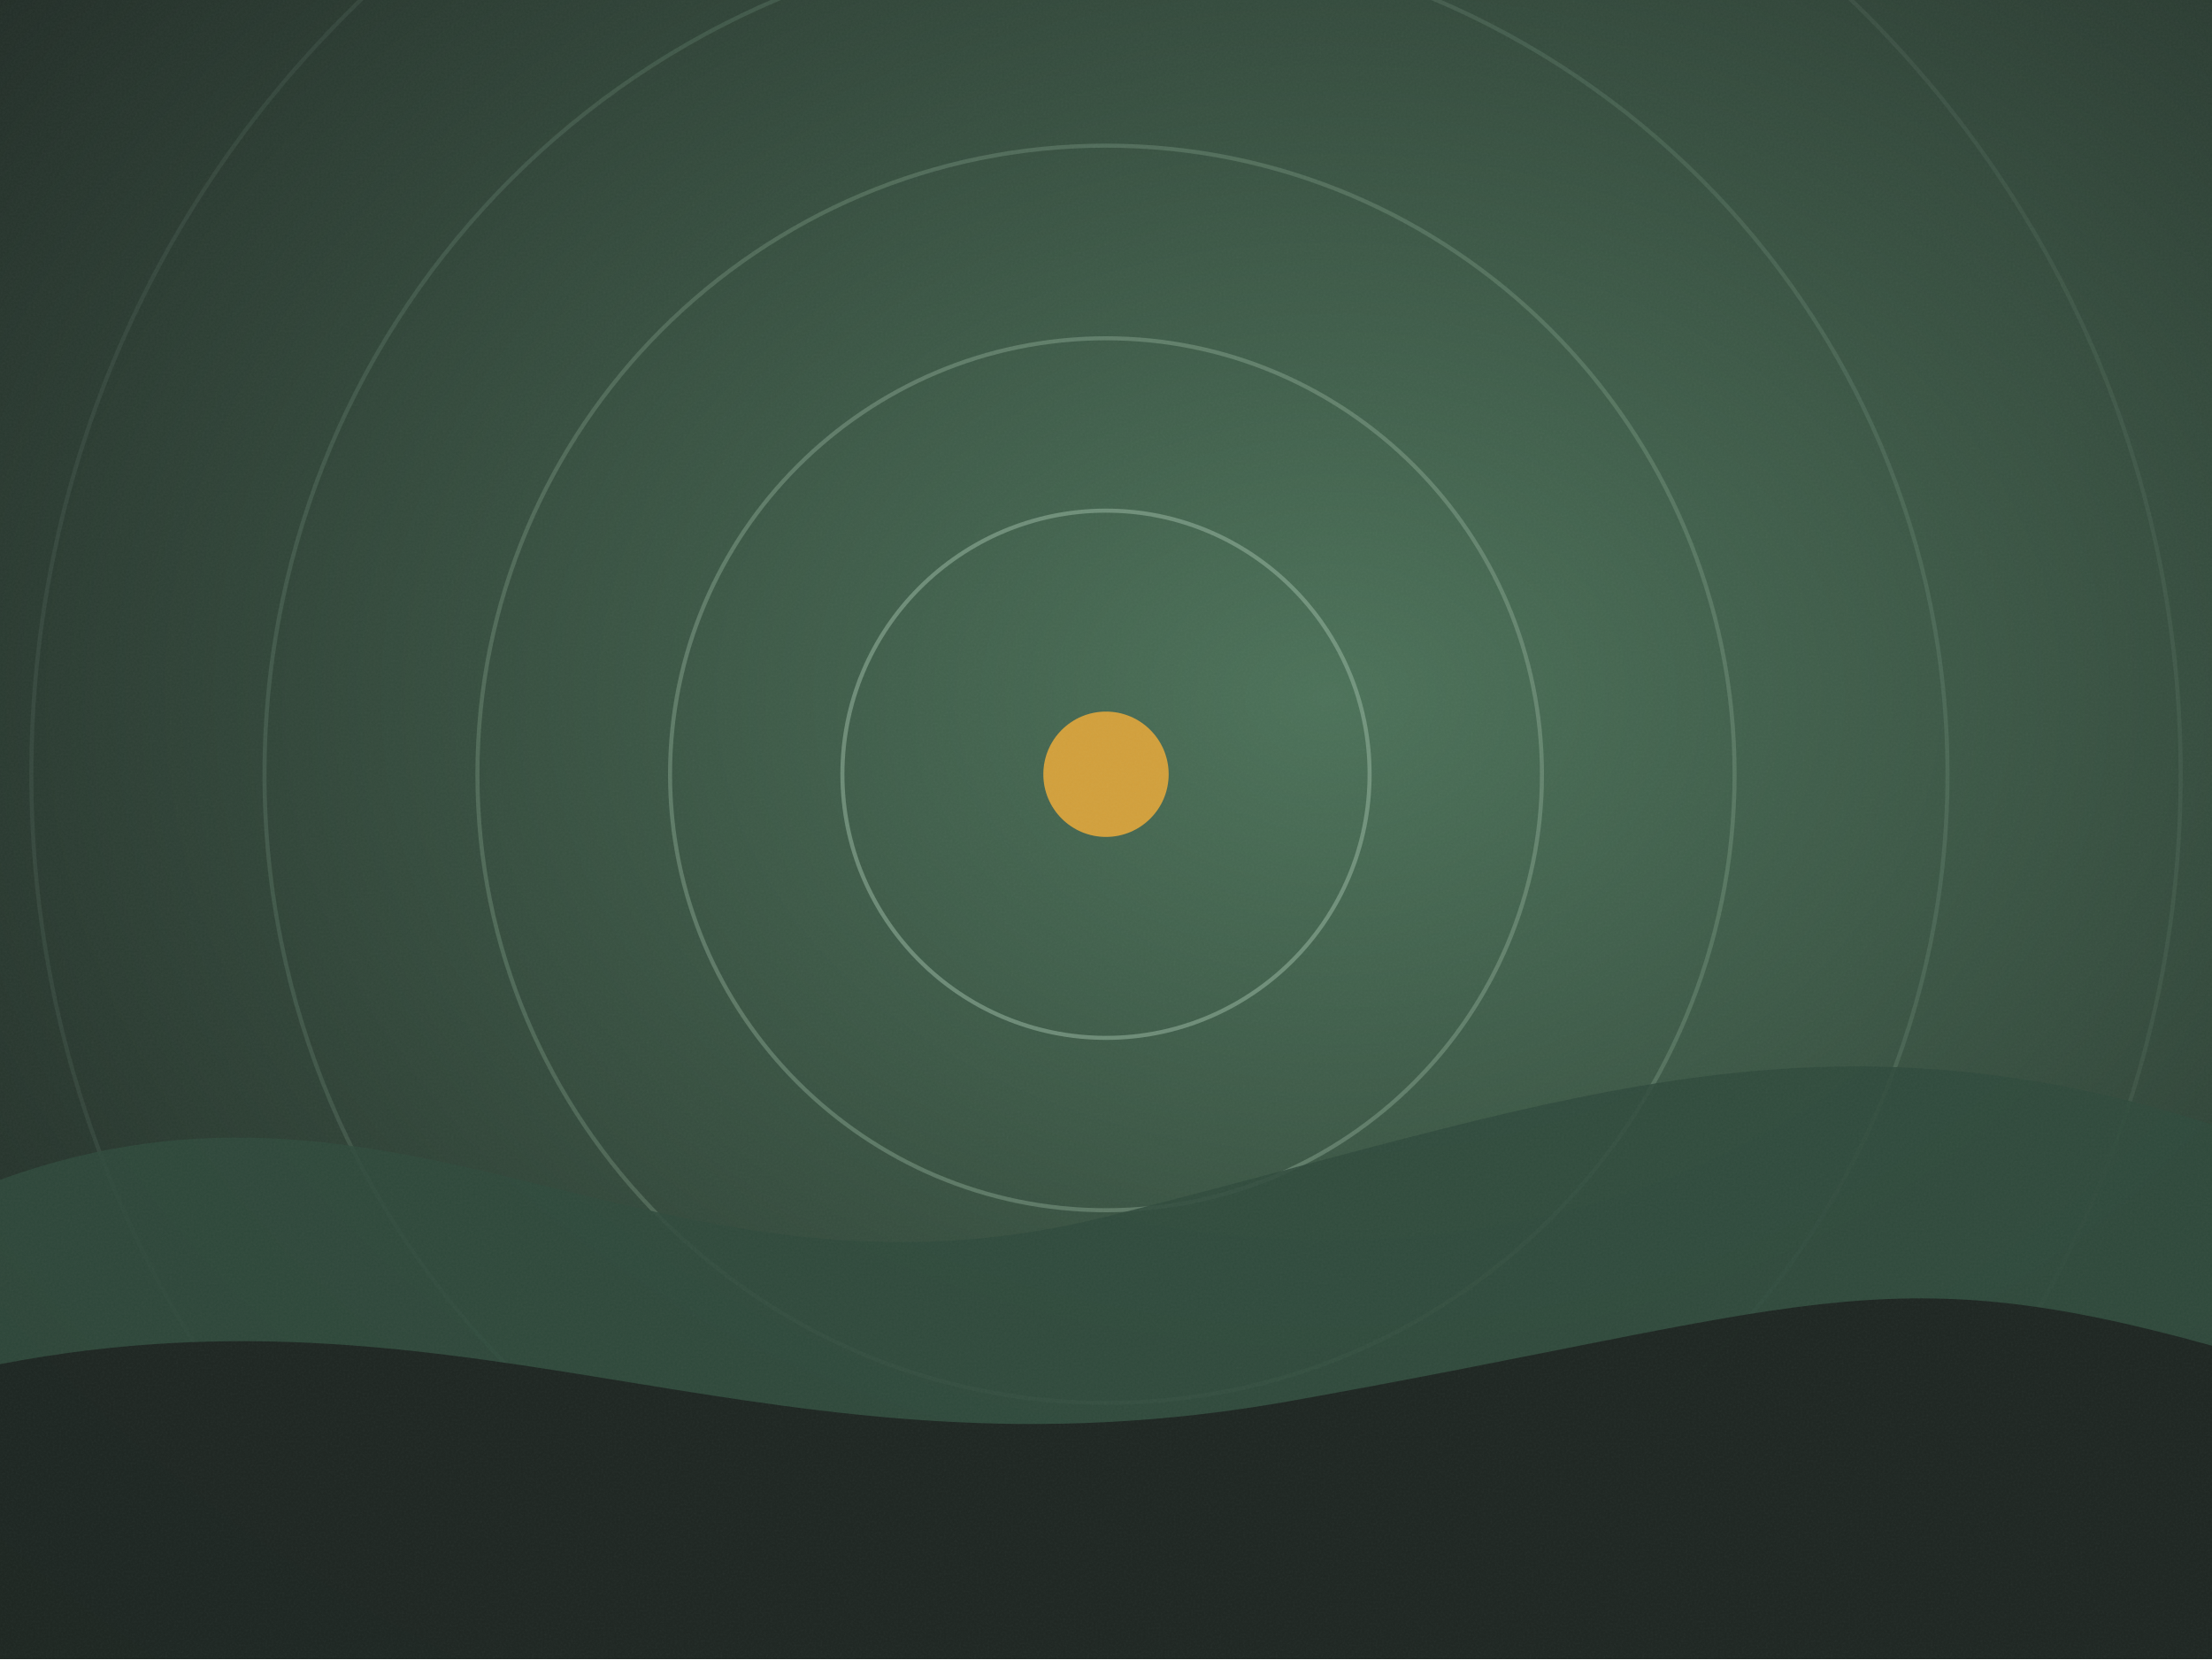
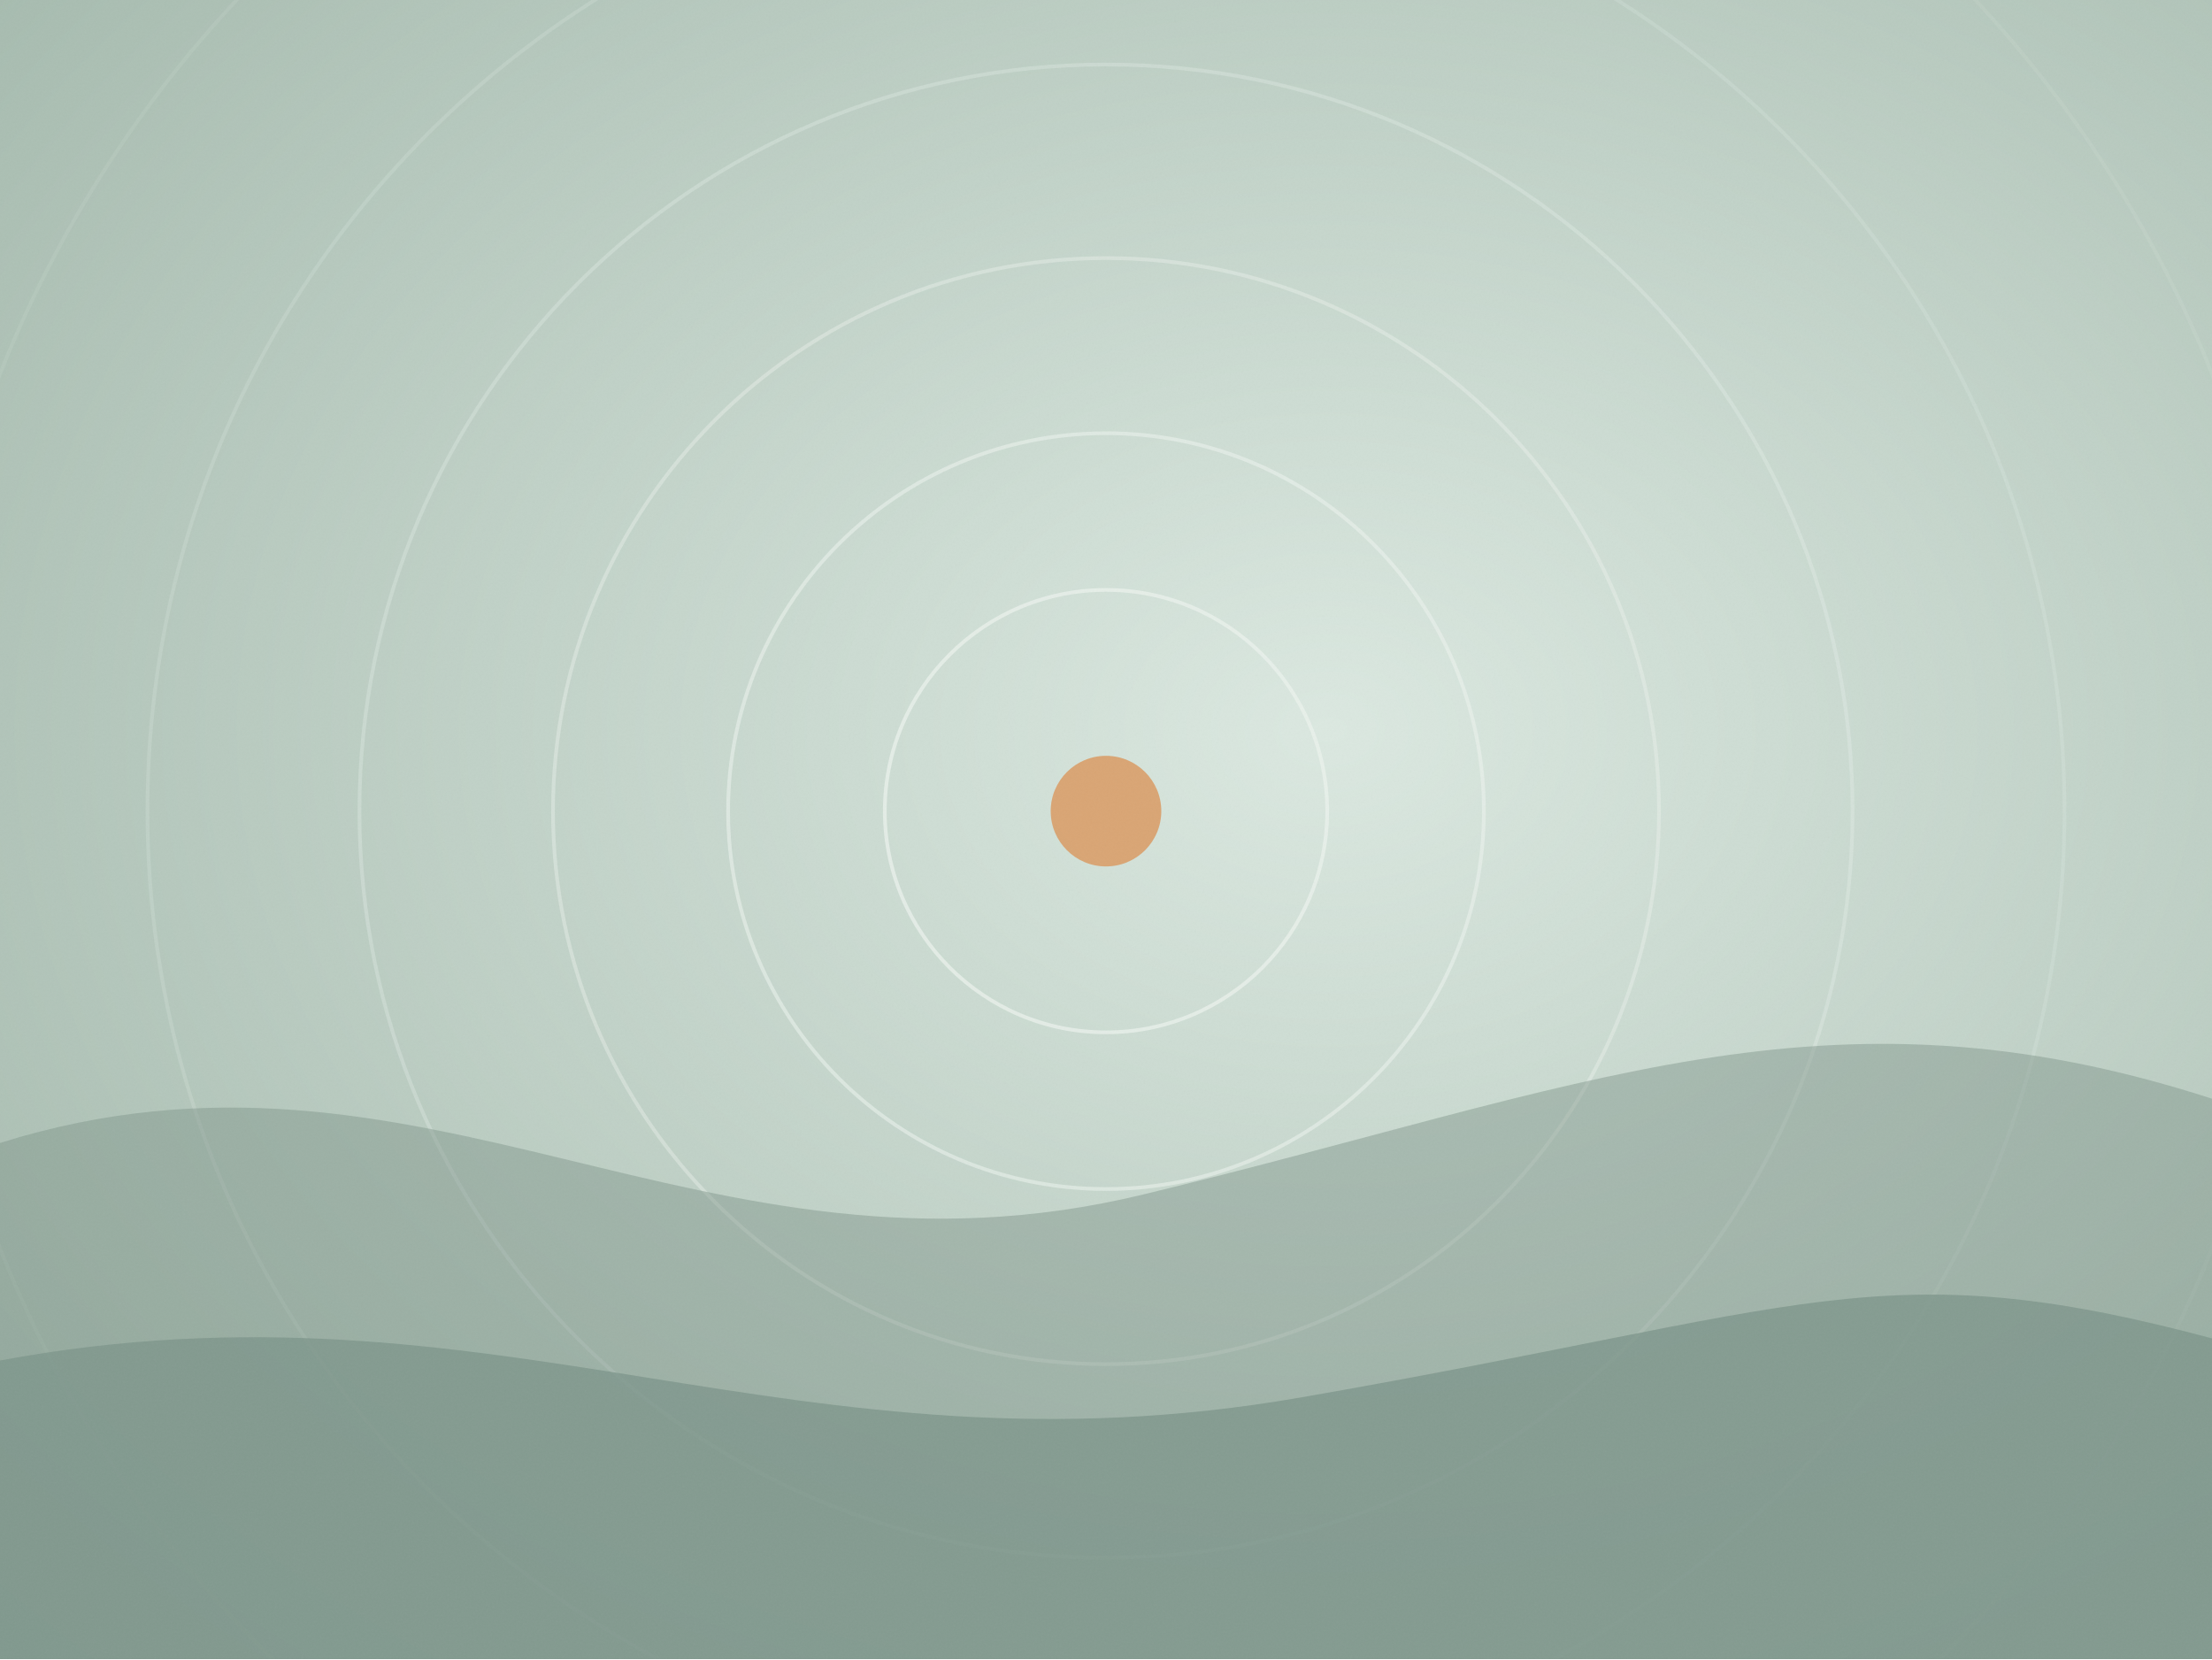
<svg xmlns="http://www.w3.org/2000/svg" viewBox="0 0 1200 900" preserveAspectRatio="xMidYMid slice" role="img" aria-hidden="true">
  <defs>
-     <radialGradient id="g-retreat" cx="60%" cy="42%" r="85%">
-       <stop offset="0" stop-color="#4c7259" />
-       <stop offset="1" stop-color="#1c2320" />
+     <radialGradient id="g-retreat" cx="60%" cy="44%" r="88%">
+       <stop offset="0" stop-color="#dbe8e0" />
+       <stop offset="1" stop-color="#9db3a6" />
    </radialGradient>
    <filter id="f-retreat">
-       <feTurbulence type="fractalNoise" baseFrequency="0.85" numOctaves="3" />
+       <feTurbulence type="fractalNoise" baseFrequency="0.9" numOctaves="3" />
      <feColorMatrix type="saturate" values="0" />
    </filter>
  </defs>
  <rect width="1200" height="900" fill="url(#g-retreat)" />
-   <g fill="none" stroke-linecap="round" transform="translate(600 420) scale(1.1)">
-     <circle r="130" stroke="#93b39c" stroke-opacity=".55" stroke-width="2" />
-     <circle r="215" stroke="#93b39c" stroke-opacity=".40" stroke-width="2" />
-     <circle r="310" stroke="#93b39c" stroke-opacity=".28" stroke-width="2" />
-     <circle r="415" stroke="#93b39c" stroke-opacity=".18" stroke-width="2" />
-     <circle r="530" stroke="#93b39c" stroke-opacity=".11" stroke-width="2" />
+   <g fill="none" stroke="#edf4ef" stroke-width="2" transform="translate(600 440)">
+     <circle r="120" stroke-opacity=".70" />
+     <circle r="205" stroke-opacity=".55" />
+     <circle r="300" stroke-opacity=".40" />
+     <circle r="405" stroke-opacity=".28" />
+     <circle r="520" stroke-opacity=".18" />
+     <circle r="645" stroke-opacity=".10" />
  </g>
-   <path d="M0 640 C 220 560 360 720 600 660 S 980 540 1200 610 L1200 900 L0 900 Z" fill="#2f4a3c" fill-opacity=".85" />
-   <path d="M0 740 C 260 690 420 810 700 760 S 1020 680 1200 730 L1200 900 L0 900 Z" fill="#1c2320" fill-opacity=".9" />
-   <circle cx="600" cy="420" r="34" fill="#d2a03c" />
-   <rect width="1200" height="900" filter="url(#f-retreat)" opacity=".05" />
+   <path d="M0 620 C 230 548 380 706 620 648 S 990 528 1200 596 L1200 900 L0 900 Z" fill="#7c9489" fill-opacity=".45" />
+   <path d="M0 738 C 270 688 430 806 706 758 S 1020 678 1200 726 L1200 900 L0 900 Z" fill="#7c9489" fill-opacity=".75" />
+   <circle cx="600" cy="440" r="30" fill="#d99f6a" fill-opacity=".9" />
+   <rect width="1200" height="900" filter="url(#f-retreat)" opacity=".045" />
</svg>
